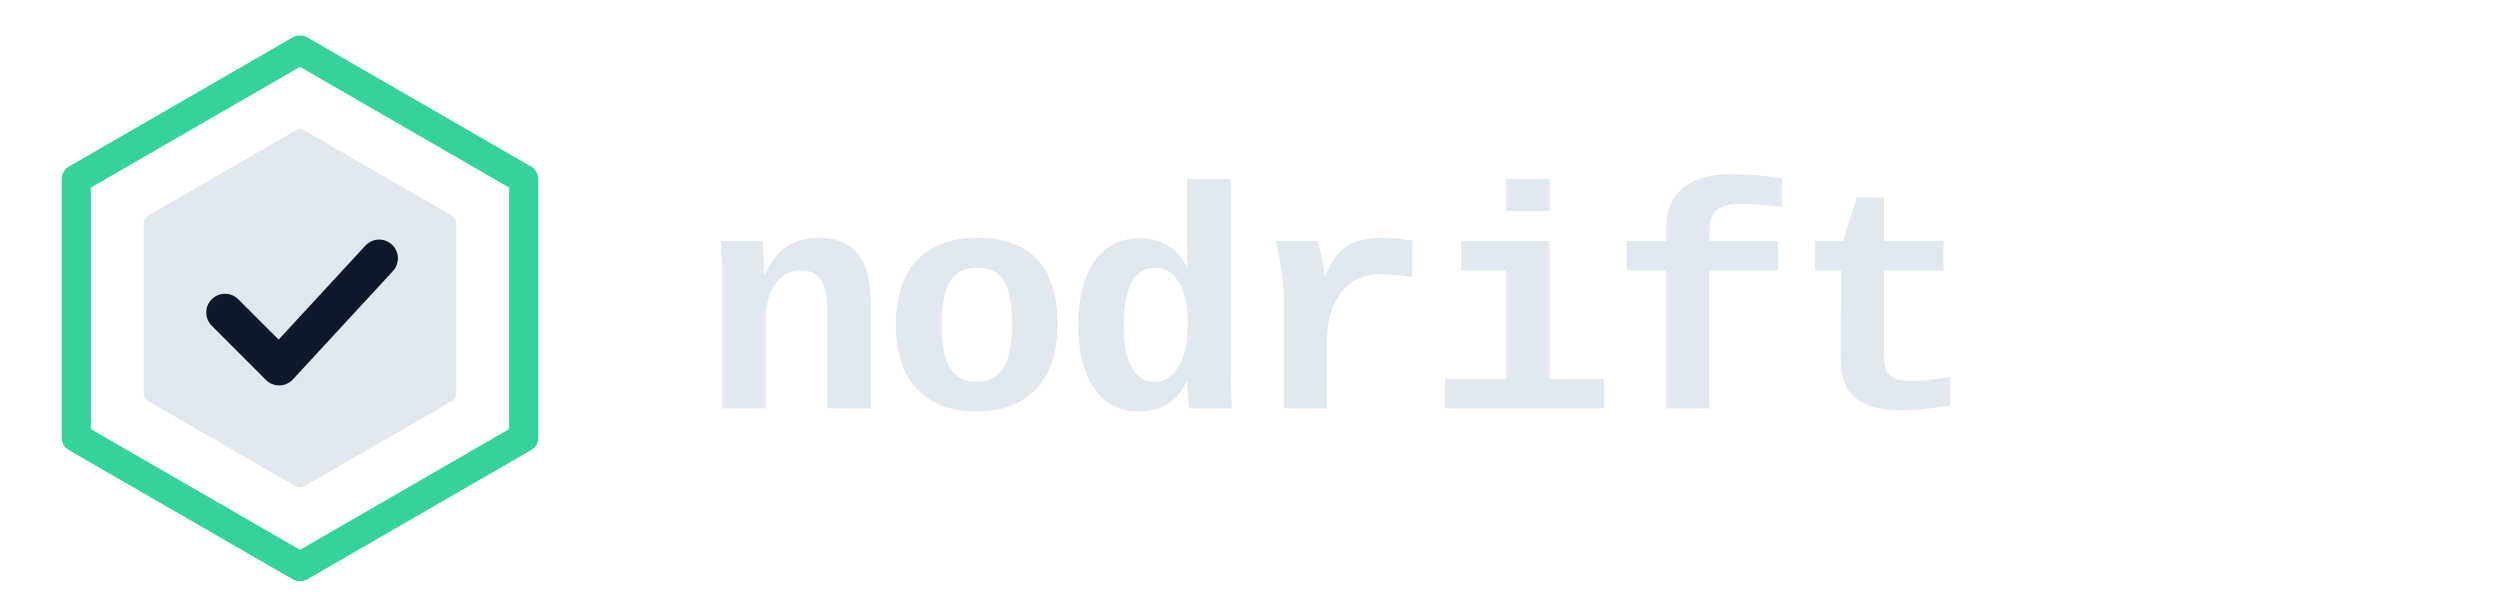
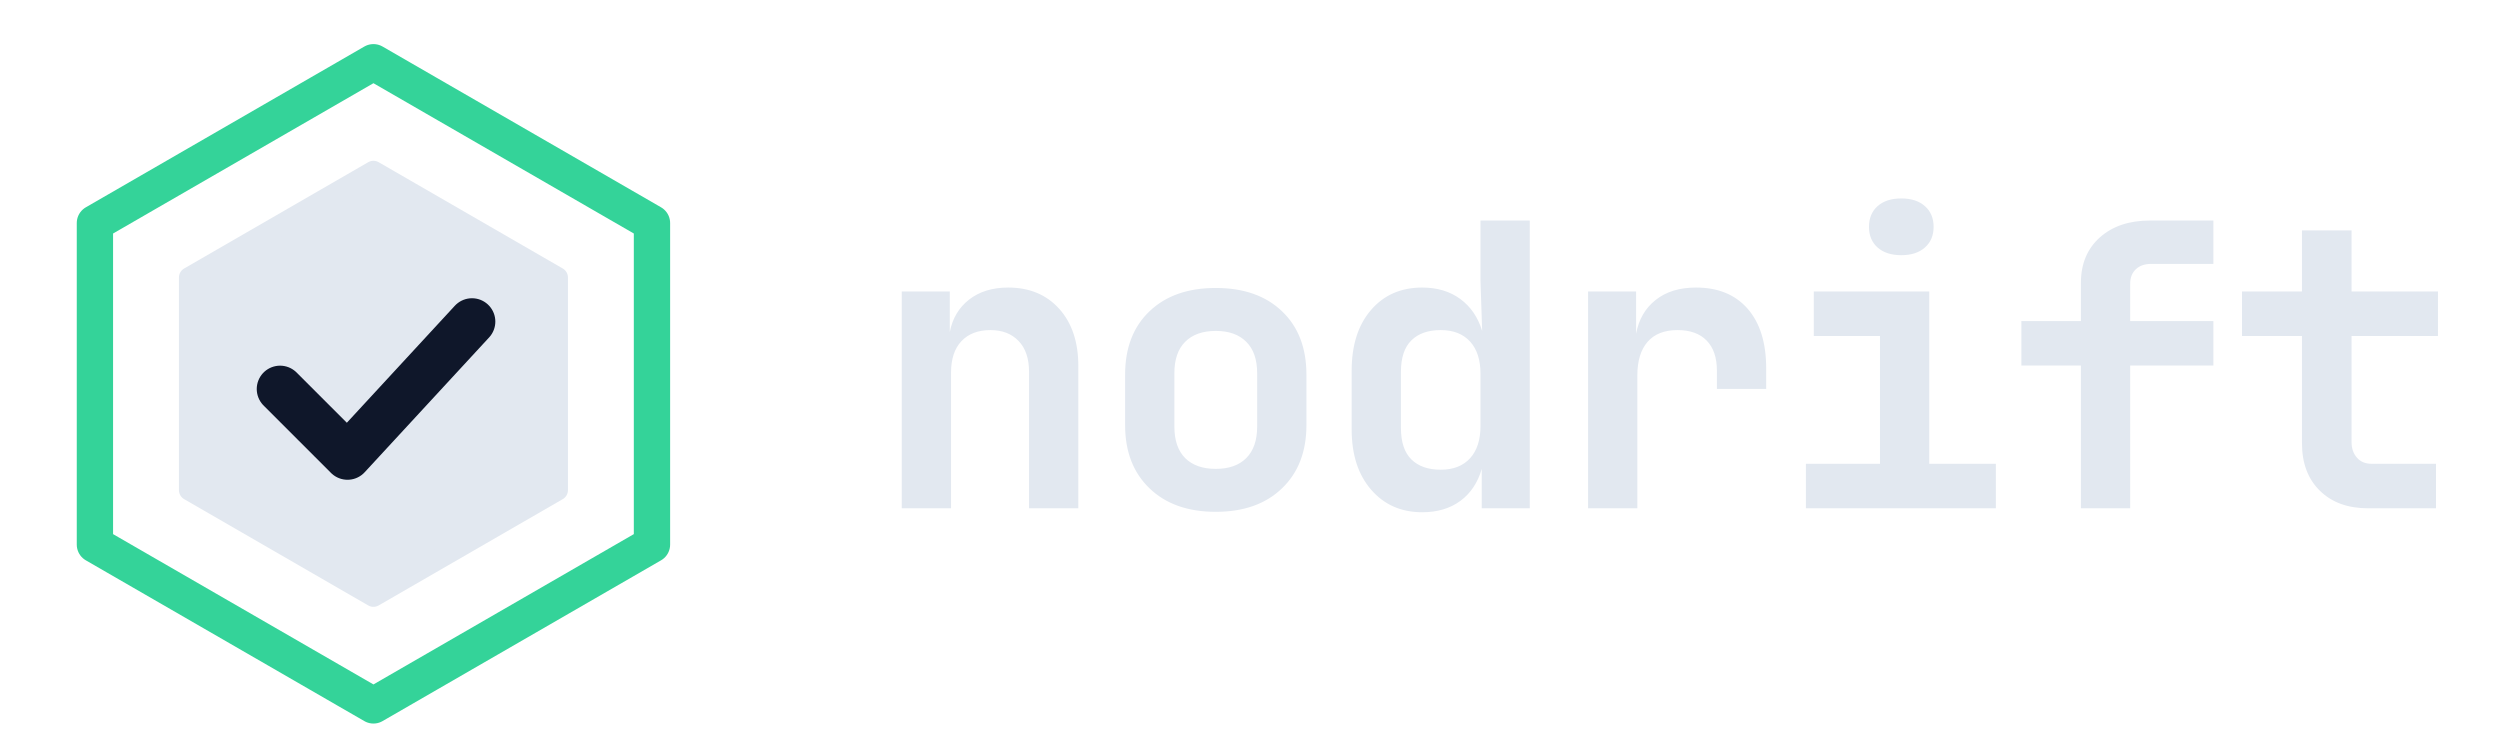
- <svg xmlns="http://www.w3.org/2000/svg" width="300" height="72" viewBox="0 0 300 72" role="img" aria-labelledby="title">
+ <svg xmlns="http://www.w3.org/2000/svg" width="241" height="72" viewBox="0 0 241 72" role="img" aria-labelledby="title">
  <g transform="translate(4 4)">
    <polygon points="32,2 58.85,17.5 58.85,48.5 32,64 5.15,48.5 5.15,17.5" fill="none" stroke="#34D399" stroke-width="3.5" stroke-linejoin="round" />
    <polygon points="32,12.5 49.75,22.75 49.75,43.25 32,53.5 14.25,43.25 14.25,22.75" fill="#E2E8F0" stroke="#E2E8F0" stroke-width="2" stroke-linejoin="round" />
    <path d="M23 33.5 L29.5 40 L41.5 27" fill="none" stroke="#0F172A" stroke-width="4.5" stroke-linecap="round" stroke-linejoin="round" />
  </g>
-   <text x="84" y="49" fill="#E2E8F0" font-family="ui-monospace, SFMono-Regular, 'SF Mono', Menlo, Consolas, 'Liberation Mono', monospace" font-size="38" font-weight="700" letter-spacing="-1">nodrift</text>
+   <path fill="#E2E8F0" d="M86.93 49V28.1H91.56V32.01Q91.94 30.04 93.42 28.88Q94.91 27.72 97.19 27.72Q100.26 27.72 102.11 29.77Q103.95 31.82 103.95 35.28V49H99.2V35.85Q99.2 33.91 98.19 32.87Q97.19 31.82 95.48 31.82Q93.69 31.82 92.68 32.89Q91.68 33.95 91.68 35.93V49Z M117.2 49.34Q113.17 49.34 110.82 47.08Q108.46 44.82 108.46 40.98V36.12Q108.46 32.24 110.82 30Q113.17 27.76 117.2 27.76Q121.23 27.76 123.58 30Q125.94 32.24 125.94 36.12V40.98Q125.94 44.82 123.58 47.08Q121.23 49.34 117.2 49.34ZM117.2 45.2Q119.1 45.2 120.14 44.16Q121.19 43.11 121.19 41.13V35.97Q121.19 33.99 120.14 32.95Q119.1 31.9 117.2 31.9Q115.3 31.9 114.25 32.95Q113.21 33.99 113.21 35.97V41.13Q113.21 43.11 114.25 44.16Q115.3 45.2 117.2 45.2Z M137.1 49.38Q134.06 49.38 132.18 47.21Q130.3 45.05 130.3 41.4V35.74Q130.3 32.05 132.16 29.89Q134.02 27.72 137.1 27.72Q139.27 27.72 140.77 28.82Q142.27 29.92 142.88 31.9L142.72 27.11V21.26H147.47V49H142.84V45.2Q142.27 47.18 140.79 48.28Q139.3 49.38 137.1 49.38ZM138.89 45.28Q140.71 45.28 141.72 44.17Q142.72 43.07 142.72 41.06V36.04Q142.72 34.03 141.72 32.93Q140.71 31.82 138.89 31.82Q137.06 31.82 136.06 32.81Q135.05 33.8 135.05 35.85V41.25Q135.05 43.3 136.06 44.29Q137.06 45.28 138.89 45.28Z M153.09 49V28.1H157.72V32.17Q158.1 30.11 159.6 28.92Q161.1 27.72 163.5 27.72Q166.69 27.72 168.48 29.77Q170.26 31.82 170.26 35.51V37.49H165.51V35.74Q165.51 33.84 164.52 32.83Q163.54 31.82 161.71 31.82Q159.81 31.82 158.82 32.96Q157.84 34.1 157.84 36.19V49Z M174.09 49V44.71H181.23V32.39H174.85V28.1H185.98V44.71H192.4V49ZM183.28 24.6Q181.84 24.6 181 23.86Q180.17 23.12 180.17 21.87Q180.17 20.61 181 19.87Q181.84 19.13 183.28 19.13Q184.73 19.13 185.56 19.87Q186.4 20.61 186.4 21.87Q186.4 23.12 185.56 23.86Q184.73 24.6 183.28 24.6Z M200.6 49V35.24H194.86V30.95H200.6V27.26Q200.6 24.53 202.42 22.89Q204.25 21.26 207.25 21.26H213.37V25.44H207.36Q206.45 25.44 205.9 25.95Q205.35 26.47 205.35 27.34V30.95H213.37V35.24H205.35V49Z M228.29 49Q225.36 49 223.64 47.31Q221.91 45.62 221.91 42.73V32.39H216.13V28.1H221.91V22.21H226.69V28.1H235.02V32.39H226.69V42.62Q226.69 43.53 227.21 44.12Q227.72 44.71 228.63 44.71H234.83V49Z" />
</svg>
